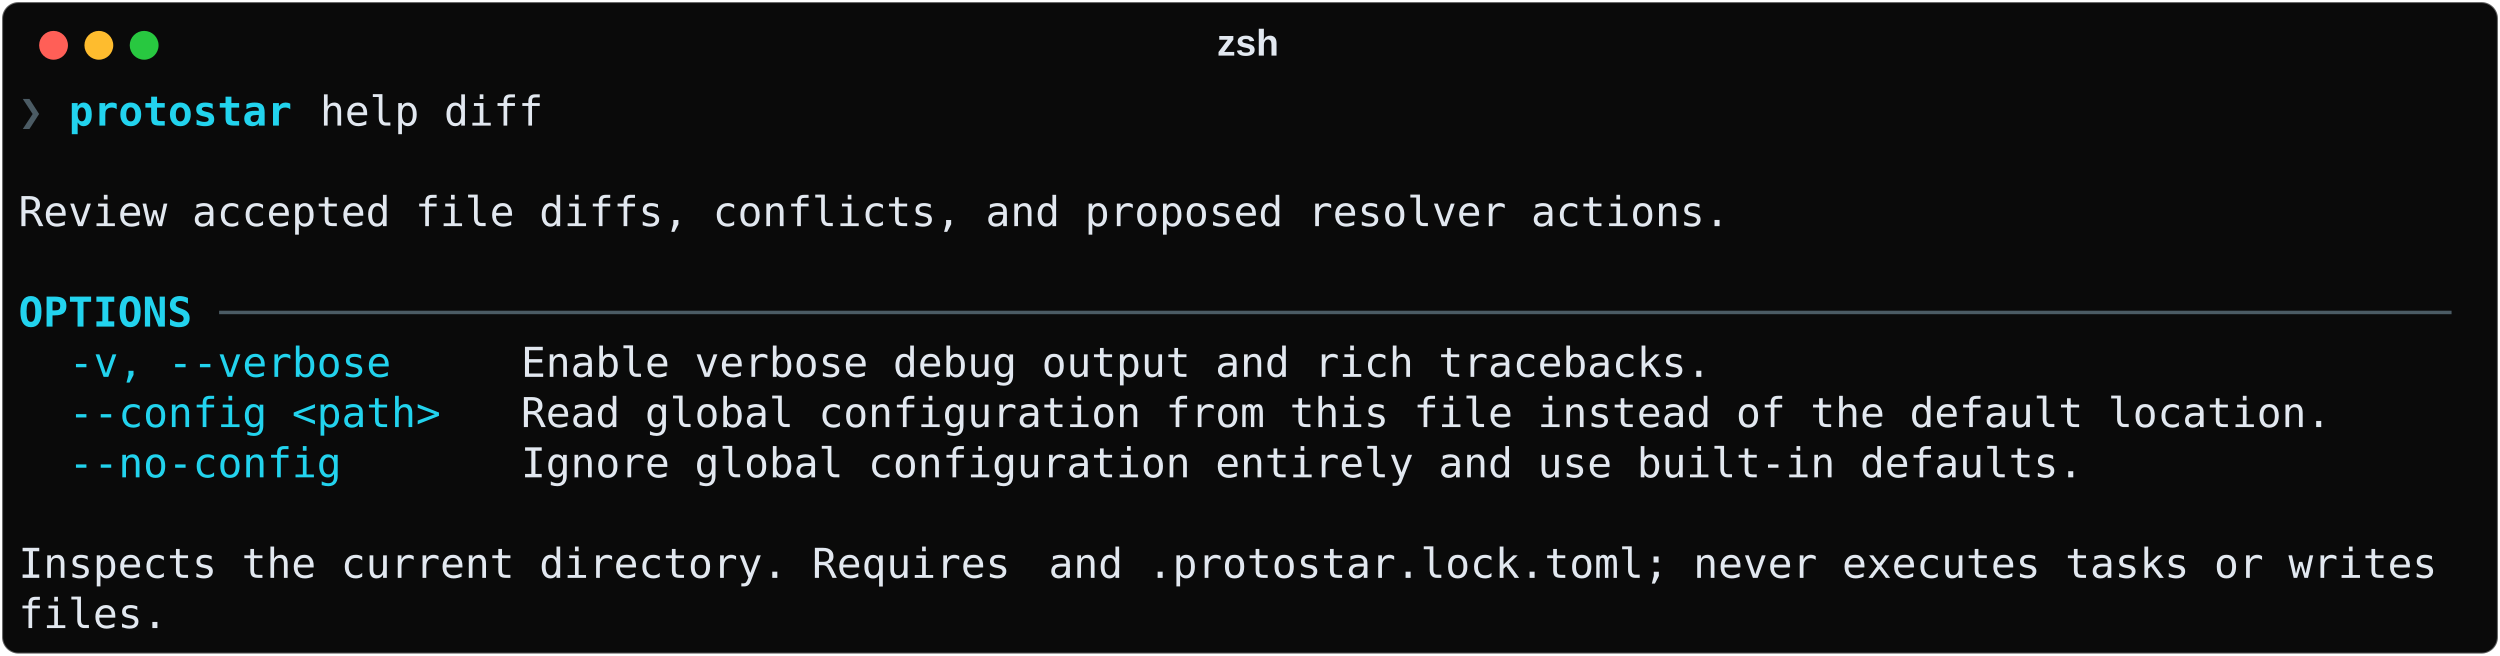
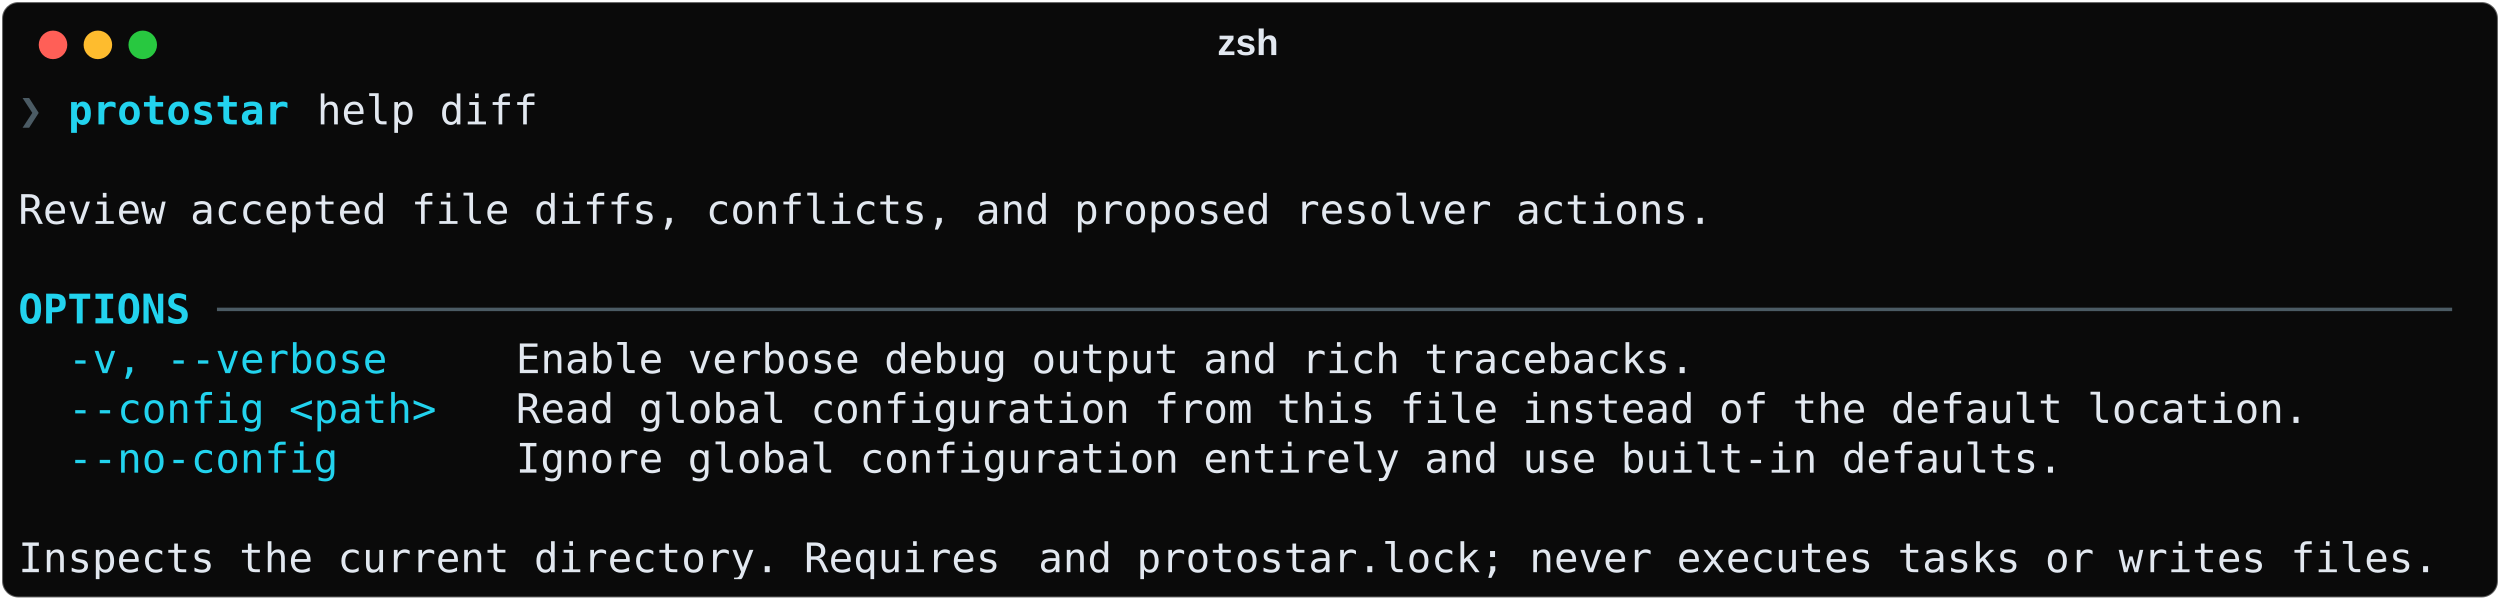
- <svg xmlns="http://www.w3.org/2000/svg" class="rich-terminal" viewBox="0 0 1214 318.4">
+ <svg xmlns="http://www.w3.org/2000/svg" class="rich-terminal" viewBox="0 0 1226 294.0">
  <style>

    @font-face {
        font-family: "Fira Code";
        src: local("FiraCode-Regular"),
                url("https://cdnjs.cloudflare.com/ajax/libs/firacode/6.2.0/woff2/FiraCode-Regular.woff2") format("woff2"),
                url("https://cdnjs.cloudflare.com/ajax/libs/firacode/6.2.0/woff/FiraCode-Regular.woff") format("woff");
        font-style: normal;
        font-weight: 400;
    }
    @font-face {
        font-family: "Fira Code";
        src: local("FiraCode-Bold"),
                url("https://cdnjs.cloudflare.com/ajax/libs/firacode/6.2.0/woff2/FiraCode-Bold.woff2") format("woff2"),
                url("https://cdnjs.cloudflare.com/ajax/libs/firacode/6.2.0/woff/FiraCode-Bold.woff") format("woff");
        font-style: bold;
        font-weight: 700;
    }

    .cli_diff_help-matrix {
        font-family: Fira Code, monospace;
        font-size: 20px;
        line-height: 24.4px;
        font-variant-east-asian: full-width;
    }

    .cli_diff_help-title {
        font-size: 18px;
        font-weight: bold;
        font-family: arial;
    }

    .cli_diff_help-r1 { fill: #4b5b64 }
.cli_diff_help-r2 { fill: #22d3ee;font-weight: bold }
.cli_diff_help-r3 { fill: #e2e8f0 }
.cli_diff_help-r4 { fill: #22d3ee }
    </style>
  <defs>
    <clipPath id="cli_diff_help-clip-terminal">
-       <rect x="0" y="0" width="1194.6" height="267.4" />
+       <rect x="0" y="0" width="1206.8" height="243.0" />
    </clipPath>
    <clipPath id="cli_diff_help-line-0">
-       <rect x="0" y="1.5" width="1195.6" height="24.65" />
+       <rect x="0" y="1.5" width="1207.8" height="24.65" />
    </clipPath>
    <clipPath id="cli_diff_help-line-1">
-       <rect x="0" y="25.9" width="1195.6" height="24.65" />
+       <rect x="0" y="25.9" width="1207.8" height="24.65" />
    </clipPath>
    <clipPath id="cli_diff_help-line-2">
-       <rect x="0" y="50.3" width="1195.6" height="24.65" />
+       <rect x="0" y="50.3" width="1207.8" height="24.65" />
    </clipPath>
    <clipPath id="cli_diff_help-line-3">
-       <rect x="0" y="74.7" width="1195.6" height="24.65" />
+       <rect x="0" y="74.7" width="1207.8" height="24.65" />
    </clipPath>
    <clipPath id="cli_diff_help-line-4">
-       <rect x="0" y="99.1" width="1195.6" height="24.65" />
+       <rect x="0" y="99.1" width="1207.8" height="24.65" />
    </clipPath>
    <clipPath id="cli_diff_help-line-5">
-       <rect x="0" y="123.5" width="1195.6" height="24.65" />
+       <rect x="0" y="123.5" width="1207.8" height="24.65" />
    </clipPath>
    <clipPath id="cli_diff_help-line-6">
-       <rect x="0" y="147.9" width="1195.6" height="24.65" />
+       <rect x="0" y="147.9" width="1207.8" height="24.65" />
    </clipPath>
    <clipPath id="cli_diff_help-line-7">
-       <rect x="0" y="172.3" width="1195.6" height="24.65" />
+       <rect x="0" y="172.3" width="1207.8" height="24.65" />
    </clipPath>
    <clipPath id="cli_diff_help-line-8">
-       <rect x="0" y="196.7" width="1195.6" height="24.65" />
-     </clipPath>
-     <clipPath id="cli_diff_help-line-9">
-       <rect x="0" y="221.1" width="1195.6" height="24.65" />
+       <rect x="0" y="196.7" width="1207.8" height="24.65" />
    </clipPath>
  </defs>
-   <rect fill="#0a0a0a" stroke="rgba(255,255,255,0.35)" stroke-width="1" x="1" y="1" width="1212" height="316.4" rx="8" />
-   <text class="cli_diff_help-title" fill="#e2e8f0" text-anchor="middle" x="606" y="27">zsh</text>
+   <rect fill="#0a0a0a" stroke="rgba(255,255,255,0.35)" stroke-width="1" x="1" y="1" width="1224" height="292" rx="8" />
+   <text class="cli_diff_help-title" fill="#e2e8f0" text-anchor="middle" x="612" y="27">zsh</text>
  <g transform="translate(26,22)">
    <circle cx="0" cy="0" r="7" fill="#ff5f57" />
    <circle cx="22" cy="0" r="7" fill="#febc2e" />
    <circle cx="44" cy="0" r="7" fill="#28c840" />
  </g>
  <g transform="translate(9, 41)" clip-path="url(#cli_diff_help-clip-terminal)">
    <g class="cli_diff_help-matrix">
      <text class="cli_diff_help-r1" x="0" y="20" textLength="24.4" clip-path="url(#cli_diff_help-line-0)">❯ </text>
      <text class="cli_diff_help-r2" x="24.4" y="20" textLength="122" clip-path="url(#cli_diff_help-line-0)">protostar </text>
      <text class="cli_diff_help-r3" x="146.4" y="20" textLength="109.8" clip-path="url(#cli_diff_help-line-0)">help diff</text>
-       <text class="cli_diff_help-r3" x="1195.6" y="20" textLength="12.2" clip-path="url(#cli_diff_help-line-0)">
+       <text class="cli_diff_help-r3" x="1207.8" y="20" textLength="12.2" clip-path="url(#cli_diff_help-line-0)">
</text>
-       <text class="cli_diff_help-r3" x="1195.6" y="44.4" textLength="12.2" clip-path="url(#cli_diff_help-line-1)">
+       <text class="cli_diff_help-r3" x="1207.8" y="44.4" textLength="12.2" clip-path="url(#cli_diff_help-line-1)">
</text>
      <text class="cli_diff_help-r3" x="0" y="68.8" textLength="841.8" clip-path="url(#cli_diff_help-line-2)">Review accepted file diffs, conflicts, and proposed resolver actions.</text>
-       <text class="cli_diff_help-r3" x="1195.6" y="68.8" textLength="12.2" clip-path="url(#cli_diff_help-line-2)">
+       <text class="cli_diff_help-r3" x="1207.8" y="68.8" textLength="12.2" clip-path="url(#cli_diff_help-line-2)">
</text>
-       <text class="cli_diff_help-r3" x="1195.6" y="93.2" textLength="12.2" clip-path="url(#cli_diff_help-line-3)">
+       <text class="cli_diff_help-r3" x="1207.8" y="93.2" textLength="12.2" clip-path="url(#cli_diff_help-line-3)">
</text>
      <text class="cli_diff_help-r2" x="0" y="117.6" textLength="85.4" clip-path="url(#cli_diff_help-line-4)">OPTIONS</text>
-       <text class="cli_diff_help-r1" x="97.6" y="117.6" textLength="1098" clip-path="url(#cli_diff_help-line-4)">──────────────────────────────────────────────────────────────────────────────────────────</text>
-       <text class="cli_diff_help-r3" x="1195.6" y="117.6" textLength="12.2" clip-path="url(#cli_diff_help-line-4)">
+       <text class="cli_diff_help-r1" x="97.6" y="117.6" textLength="1110.2" clip-path="url(#cli_diff_help-line-4)">───────────────────────────────────────────────────────────────────────────────────────────</text>
+       <text class="cli_diff_help-r3" x="1207.8" y="117.6" textLength="12.2" clip-path="url(#cli_diff_help-line-4)">
</text>
      <text class="cli_diff_help-r4" x="24.4" y="142" textLength="183" clip-path="url(#cli_diff_help-line-5)">-v, --verbose  </text>
      <text class="cli_diff_help-r3" x="244" y="142" textLength="890.6" clip-path="url(#cli_diff_help-line-5)">Enable verbose debug output and rich tracebacks.                         </text>
-       <text class="cli_diff_help-r3" x="1195.6" y="142" textLength="12.2" clip-path="url(#cli_diff_help-line-5)">
+       <text class="cli_diff_help-r3" x="1207.8" y="142" textLength="12.2" clip-path="url(#cli_diff_help-line-5)">
</text>
      <text class="cli_diff_help-r4" x="24.4" y="166.4" textLength="183" clip-path="url(#cli_diff_help-line-6)">--config &lt;path&gt;</text>
      <text class="cli_diff_help-r3" x="244" y="166.4" textLength="890.6" clip-path="url(#cli_diff_help-line-6)">Read global configuration from this file instead of the default location.</text>
-       <text class="cli_diff_help-r3" x="1195.6" y="166.4" textLength="12.2" clip-path="url(#cli_diff_help-line-6)">
+       <text class="cli_diff_help-r3" x="1207.8" y="166.4" textLength="12.2" clip-path="url(#cli_diff_help-line-6)">
</text>
      <text class="cli_diff_help-r4" x="24.4" y="190.8" textLength="183" clip-path="url(#cli_diff_help-line-7)">--no-config    </text>
      <text class="cli_diff_help-r3" x="244" y="190.8" textLength="890.6" clip-path="url(#cli_diff_help-line-7)">Ignore global configuration entirely and use built-in defaults.          </text>
-       <text class="cli_diff_help-r3" x="1195.6" y="190.8" textLength="12.2" clip-path="url(#cli_diff_help-line-7)">
+       <text class="cli_diff_help-r3" x="1207.8" y="190.8" textLength="12.2" clip-path="url(#cli_diff_help-line-7)">
</text>
-       <text class="cli_diff_help-r3" x="1195.6" y="215.2" textLength="12.2" clip-path="url(#cli_diff_help-line-8)">
+       <text class="cli_diff_help-r3" x="1207.8" y="215.2" textLength="12.2" clip-path="url(#cli_diff_help-line-8)">
</text>
      <text class="cli_diff_help-r3" x="0" y="239.6" textLength="500.2" clip-path="url(#cli_diff_help-line-9)">Inspects the current directory. Requires </text>
-       <text class="cli_diff_help-r3" x="500.2" y="239.6" textLength="695.4" clip-path="url(#cli_diff_help-line-9)"> and .protostar.lock.toml; never executes tasks or writes</text>
-       <text class="cli_diff_help-r3" x="1195.6" y="239.6" textLength="12.2" clip-path="url(#cli_diff_help-line-9)">
- </text>
-       <text class="cli_diff_help-r3" x="0" y="264" textLength="73.2" clip-path="url(#cli_diff_help-line-10)">files.</text>
-       <text class="cli_diff_help-r3" x="1195.6" y="264" textLength="12.2" clip-path="url(#cli_diff_help-line-10)">
+       <text class="cli_diff_help-r3" x="500.2" y="239.6" textLength="707.6" clip-path="url(#cli_diff_help-line-9)"> and protostar.lock; never executes tasks or writes files.</text>
+       <text class="cli_diff_help-r3" x="1207.8" y="239.6" textLength="12.2" clip-path="url(#cli_diff_help-line-9)">
</text>
    </g>
  </g>
</svg>
